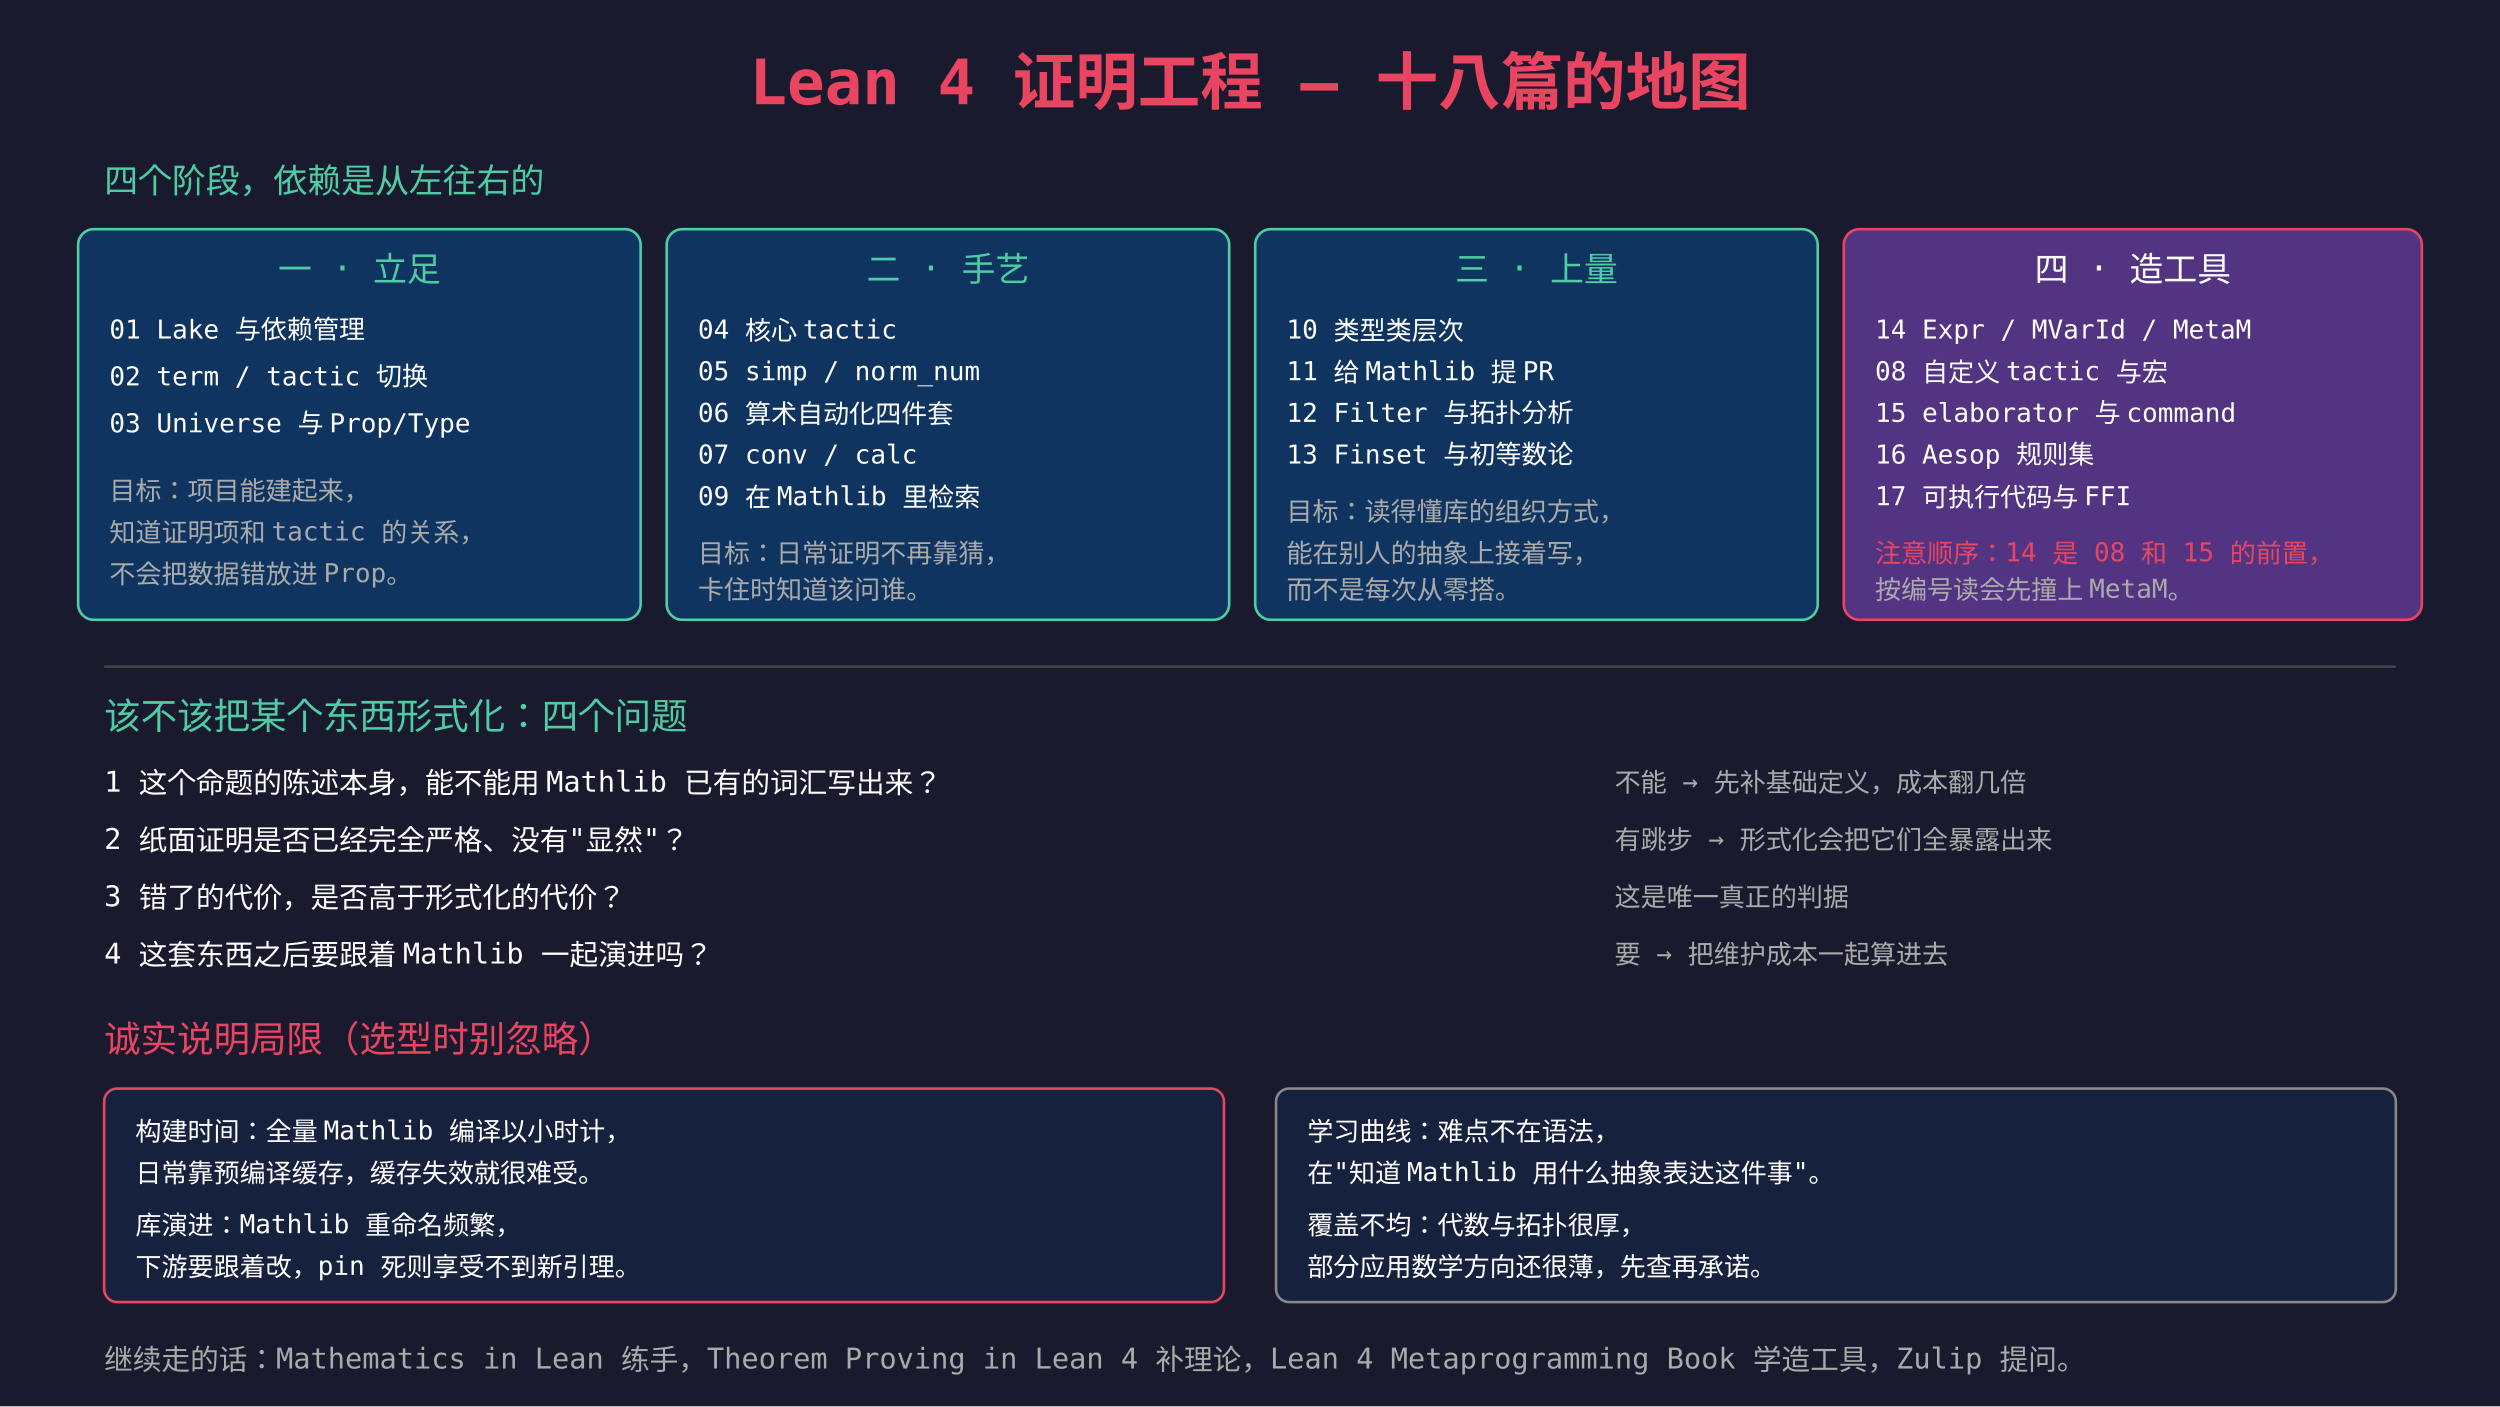
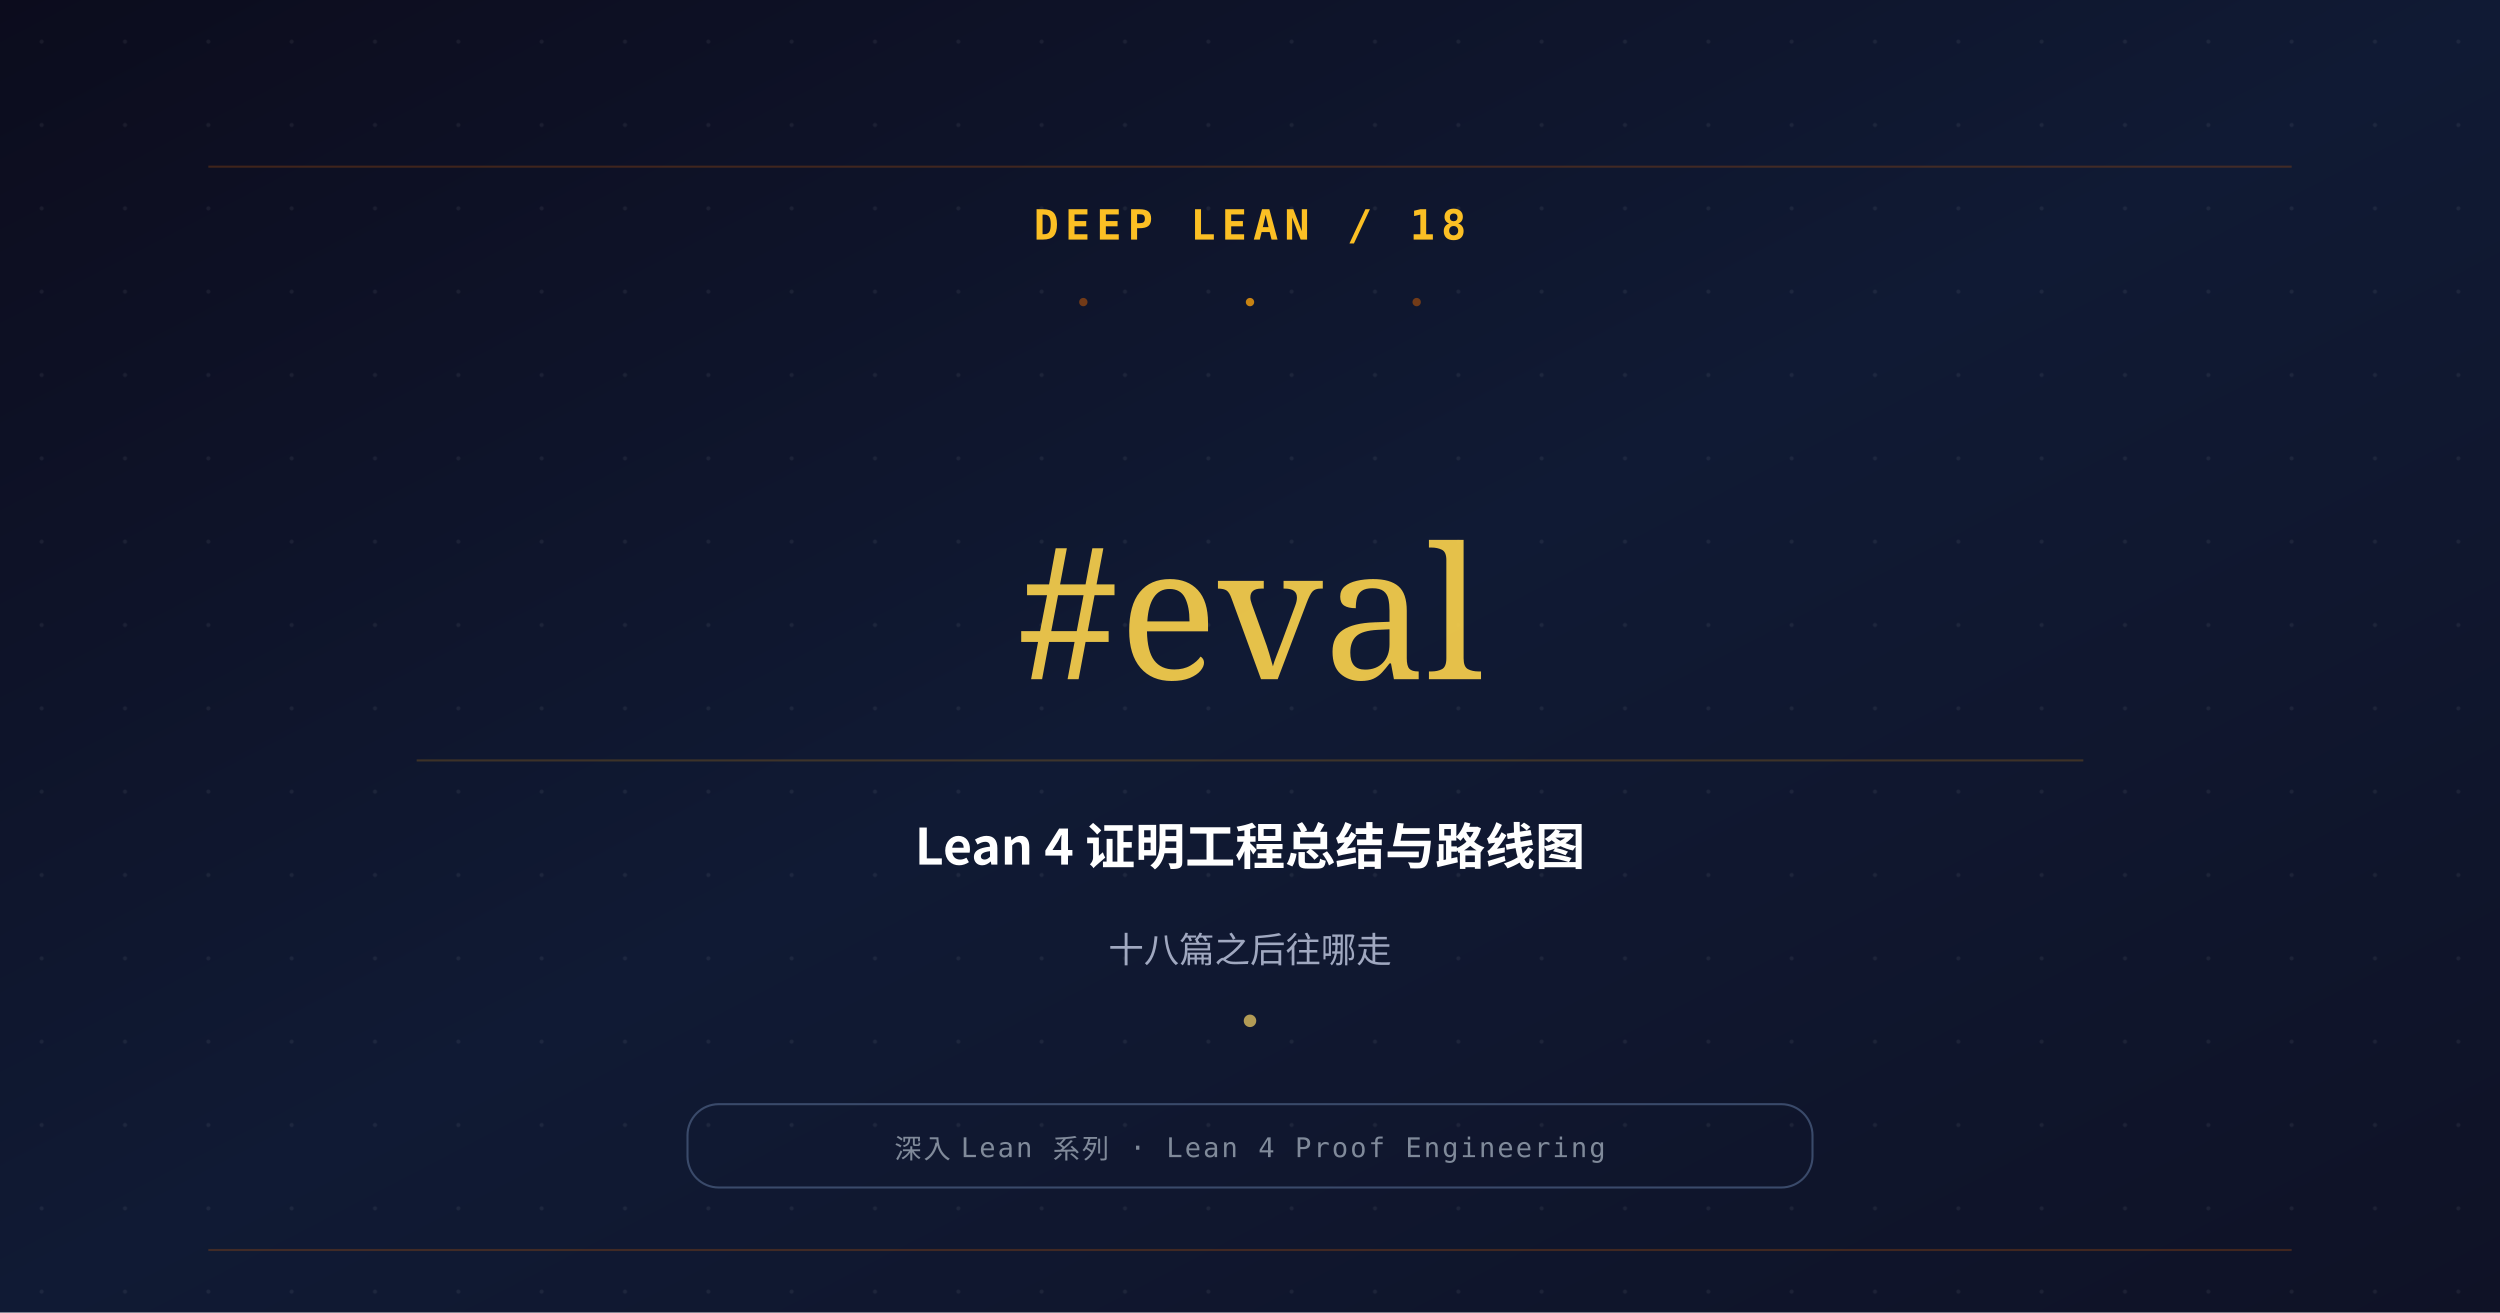
- <svg xmlns="http://www.w3.org/2000/svg" viewBox="0 0 960 540">
-   <rect width="960" height="540" fill="#1a1a2e" />
-   <text x="480" y="40" text-anchor="middle" fill="#e94560" font-family="monospace" font-size="24" font-weight="bold">Lean 4 证明工程 — 十八篇的地图</text>
-   <text x="40" y="74" fill="#4ecca3" font-family="monospace" font-size="13">四个阶段，依赖是从左往右的</text>
-   <rect x="30" y="88" width="216" height="150" rx="6" fill="#0f3460" stroke="#4ecca3" />
-   <text x="138" y="108" text-anchor="middle" fill="#4ecca3" font-family="monospace" font-size="13">一 · 立足</text>
-   <text x="42" y="130" fill="#fff" font-family="monospace" font-size="10">01  Lake 与依赖管理</text>
-   <text x="42" y="148" fill="#fff" font-family="monospace" font-size="10">02  term / tactic 切换</text>
-   <text x="42" y="166" fill="#fff" font-family="monospace" font-size="10">03  Universe 与 Prop/Type</text>
-   <text x="42" y="192" fill="#aaa" font-family="monospace" font-size="10">目标：项目能建起来，</text>
-   <text x="42" y="208" fill="#aaa" font-family="monospace" font-size="10">知道证明项和 tactic 的关系，</text>
-   <text x="42" y="224" fill="#aaa" font-family="monospace" font-size="10">不会把数据错放进 Prop。</text>
-   <rect x="256" y="88" width="216" height="150" rx="6" fill="#0f3460" stroke="#4ecca3" />
-   <text x="364" y="108" text-anchor="middle" fill="#4ecca3" font-family="monospace" font-size="13">二 · 手艺</text>
-   <text x="268" y="130" fill="#fff" font-family="monospace" font-size="10">04  核心 tactic</text>
-   <text x="268" y="146" fill="#fff" font-family="monospace" font-size="10">05  simp / norm_num</text>
-   <text x="268" y="162" fill="#fff" font-family="monospace" font-size="10">06  算术自动化四件套</text>
-   <text x="268" y="178" fill="#fff" font-family="monospace" font-size="10">07  conv / calc</text>
-   <text x="268" y="194" fill="#fff" font-family="monospace" font-size="10">09  在 Mathlib 里检索</text>
-   <text x="268" y="216" fill="#aaa" font-family="monospace" font-size="10">目标：日常证明不再靠猜，</text>
-   <text x="268" y="230" fill="#aaa" font-family="monospace" font-size="10">卡住时知道该问谁。</text>
-   <rect x="482" y="88" width="216" height="150" rx="6" fill="#0f3460" stroke="#4ecca3" />
-   <text x="590" y="108" text-anchor="middle" fill="#4ecca3" font-family="monospace" font-size="13">三 · 上量</text>
-   <text x="494" y="130" fill="#fff" font-family="monospace" font-size="10">10  类型类层次</text>
-   <text x="494" y="146" fill="#fff" font-family="monospace" font-size="10">11  给 Mathlib 提 PR</text>
-   <text x="494" y="162" fill="#fff" font-family="monospace" font-size="10">12  Filter 与拓扑分析</text>
-   <text x="494" y="178" fill="#fff" font-family="monospace" font-size="10">13  Finset 与初等数论</text>
-   <text x="494" y="200" fill="#aaa" font-family="monospace" font-size="10">目标：读得懂库的组织方式，</text>
-   <text x="494" y="216" fill="#aaa" font-family="monospace" font-size="10">能在别人的抽象上接着写，</text>
-   <text x="494" y="230" fill="#aaa" font-family="monospace" font-size="10">而不是每次从零搭。</text>
-   <rect x="708" y="88" width="222" height="150" rx="6" fill="#533483" stroke="#e94560" />
-   <text x="819" y="108" text-anchor="middle" fill="#fff" font-family="monospace" font-size="13">四 · 造工具</text>
-   <text x="720" y="130" fill="#fff" font-family="monospace" font-size="10">14  Expr / MVarId / MetaM</text>
-   <text x="720" y="146" fill="#fff" font-family="monospace" font-size="10">08  自定义 tactic 与宏</text>
-   <text x="720" y="162" fill="#fff" font-family="monospace" font-size="10">15  elaborator 与 command</text>
-   <text x="720" y="178" fill="#fff" font-family="monospace" font-size="10">16  Aesop 规则集</text>
-   <text x="720" y="194" fill="#fff" font-family="monospace" font-size="10">17  可执行代码与 FFI</text>
-   <text x="720" y="216" fill="#e94560" font-family="monospace" font-size="10">注意顺序：14 是 08 和 15 的前置，</text>
-   <text x="720" y="230" fill="#aaa" font-family="monospace" font-size="10">按编号读会先撞上 MetaM。</text>
-   <line x1="40" y1="256" x2="920" y2="256" stroke="#444" stroke-width="1" />
-   <text x="40" y="280" fill="#4ecca3" font-family="monospace" font-size="14">该不该把某个东西形式化：四个问题</text>
-   <text x="40" y="304" fill="#fff" font-family="monospace" font-size="11">1  这个命题的陈述本身，能不能用 Mathlib 已有的词汇写出来？</text>
-   <text x="620" y="304" fill="#aaa" font-family="monospace" font-size="10">不能 → 先补基础定义，成本翻几倍</text>
-   <text x="40" y="326" fill="#fff" font-family="monospace" font-size="11">2  纸面证明是否已经完全严格、没有"显然"？</text>
-   <text x="620" y="326" fill="#aaa" font-family="monospace" font-size="10">有跳步 → 形式化会把它们全暴露出来</text>
-   <text x="40" y="348" fill="#fff" font-family="monospace" font-size="11">3  错了的代价，是否高于形式化的代价？</text>
-   <text x="620" y="348" fill="#aaa" font-family="monospace" font-size="10">这是唯一真正的判据</text>
-   <text x="40" y="370" fill="#fff" font-family="monospace" font-size="11">4  这套东西之后要跟着 Mathlib 一起演进吗？</text>
-   <text x="620" y="370" fill="#aaa" font-family="monospace" font-size="10">要 → 把维护成本一起算进去</text>
-   <text x="40" y="404" fill="#e94560" font-family="monospace" font-size="14">诚实说明局限（选型时别忽略）</text>
-   <rect x="40" y="418" width="430" height="82" rx="5" fill="#16213e" stroke="#e94560" />
-   <text x="52" y="438" fill="#fff" font-family="monospace" font-size="10">构建时间：全量 Mathlib 编译以小时计，</text>
-   <text x="52" y="454" fill="#fff" font-family="monospace" font-size="10">日常靠预编译缓存，缓存失效就很难受。</text>
-   <text x="52" y="474" fill="#fff" font-family="monospace" font-size="10">库演进：Mathlib 重命名频繁，</text>
-   <text x="52" y="490" fill="#fff" font-family="monospace" font-size="10">下游要跟着改，pin 死则享受不到新引理。</text>
-   <rect x="490" y="418" width="430" height="82" rx="5" fill="#16213e" stroke="#888" />
-   <text x="502" y="438" fill="#fff" font-family="monospace" font-size="10">学习曲线：难点不在语法，</text>
-   <text x="502" y="454" fill="#fff" font-family="monospace" font-size="10">在"知道 Mathlib 用什么抽象表达这件事"。</text>
-   <text x="502" y="474" fill="#fff" font-family="monospace" font-size="10">覆盖不均：代数与拓扑很厚，</text>
-   <text x="502" y="490" fill="#fff" font-family="monospace" font-size="10">部分应用数学方向还很薄，先查再承诺。</text>
-   <text x="40" y="526" fill="#aaa" font-family="monospace" font-size="11">继续走的话：Mathematics in Lean 练手，Theorem Proving in Lean 4 补理论，Lean 4 Metaprogramming Book 学造工具，Zulip 提问。</text>
+ <svg xmlns="http://www.w3.org/2000/svg" viewBox="0 0 1200 630">
  <defs>
-     <marker id="ar" markerWidth="8" markerHeight="6" refX="8" refY="3" orient="auto">
-       <path d="M0,0 L8,3 L0,6" fill="#888" />
-     </marker>
-     <marker id="ar2" markerWidth="8" markerHeight="6" refX="8" refY="3" orient="auto">
-       <path d="M0,0 L8,3 L0,6" fill="#e94560" />
-     </marker>
-     <marker id="ar3" markerWidth="8" markerHeight="6" refX="8" refY="3" orient="auto">
-       <path d="M0,0 L8,3 L0,6" fill="#4ecca3" />
-     </marker>
+     <linearGradient id="bg" x1="0%" y1="0%" x2="100%" y2="100%">
+       <stop offset="0%" style="stop-color:#0c0c1d" />
+       <stop offset="50%" style="stop-color:#101a34" />
+       <stop offset="100%" style="stop-color:#0f1226" />
+     </linearGradient>
+     <linearGradient id="accent" x1="0%" y1="0%" x2="100%" y2="0%">
+       <stop offset="0%" style="stop-color:#b45309" />
+       <stop offset="100%" style="stop-color:#f59e0b" />
+     </linearGradient>
+     <pattern id="dots" x="0" y="0" width="40" height="40" patternUnits="userSpaceOnUse">
+       <circle cx="20" cy="20" r="1" fill="white" />
+     </pattern>
  </defs>
+   <rect width="1200" height="630" fill="url(#bg)" />
+   <rect width="1200" height="630" fill="url(#dots)" opacity="0.06" />
+   <line x1="100" y1="80" x2="1100" y2="80" stroke="#b45309" stroke-width="1" opacity="0.3" />
+   <text x="600" y="115" text-anchor="middle" font-family="monospace" font-size="20" font-weight="700" letter-spacing="3" fill="#fbbf24">DEEP LEAN / 18</text>
+   <circle cx="520" cy="145" r="2" fill="#b45309" opacity="0.6" />
+   <circle cx="600" cy="145" r="2" fill="#f59e0b" opacity="0.8" />
+   <circle cx="680" cy="145" r="2" fill="#b45309" opacity="0.6" />
+   <text x="600" y="326" text-anchor="middle" font-family="Georgia, serif" font-size="88" fill="#fcd34d" opacity="0.9">#eval</text>
+   <line x1="200" y1="365" x2="1000" y2="365" stroke="#f59e0b" stroke-width="1" opacity="0.2" />
+   <text x="600" y="415" text-anchor="middle" font-family="'PingFang SC', 'Noto Sans CJK SC', sans-serif" font-size="24" font-weight="700" fill="white">Lean 4 证明工程总结与路线图</text>
+   <text x="600" y="462" text-anchor="middle" font-family="'PingFang SC', 'Noto Sans CJK SC', sans-serif" font-size="17" fill="#a0a8c0">十八篇之后往哪走</text>
+   <rect x="330" y="530" width="540" height="40" rx="15" fill="none" stroke="#3a4a6a" stroke-width="1" />
+   <text x="600" y="556" text-anchor="middle" font-family="monospace" font-size="13" fill="#808a9a" letter-spacing="1">深入 Lean 系列 · Lean 4 Proof Engineering</text>
+   <line x1="100" y1="600" x2="1100" y2="600" stroke="#b45309" stroke-width="1" opacity="0.3" />
+   <circle cx="600" cy="490" r="3" fill="#f6d365" opacity="0.7" />
</svg>
